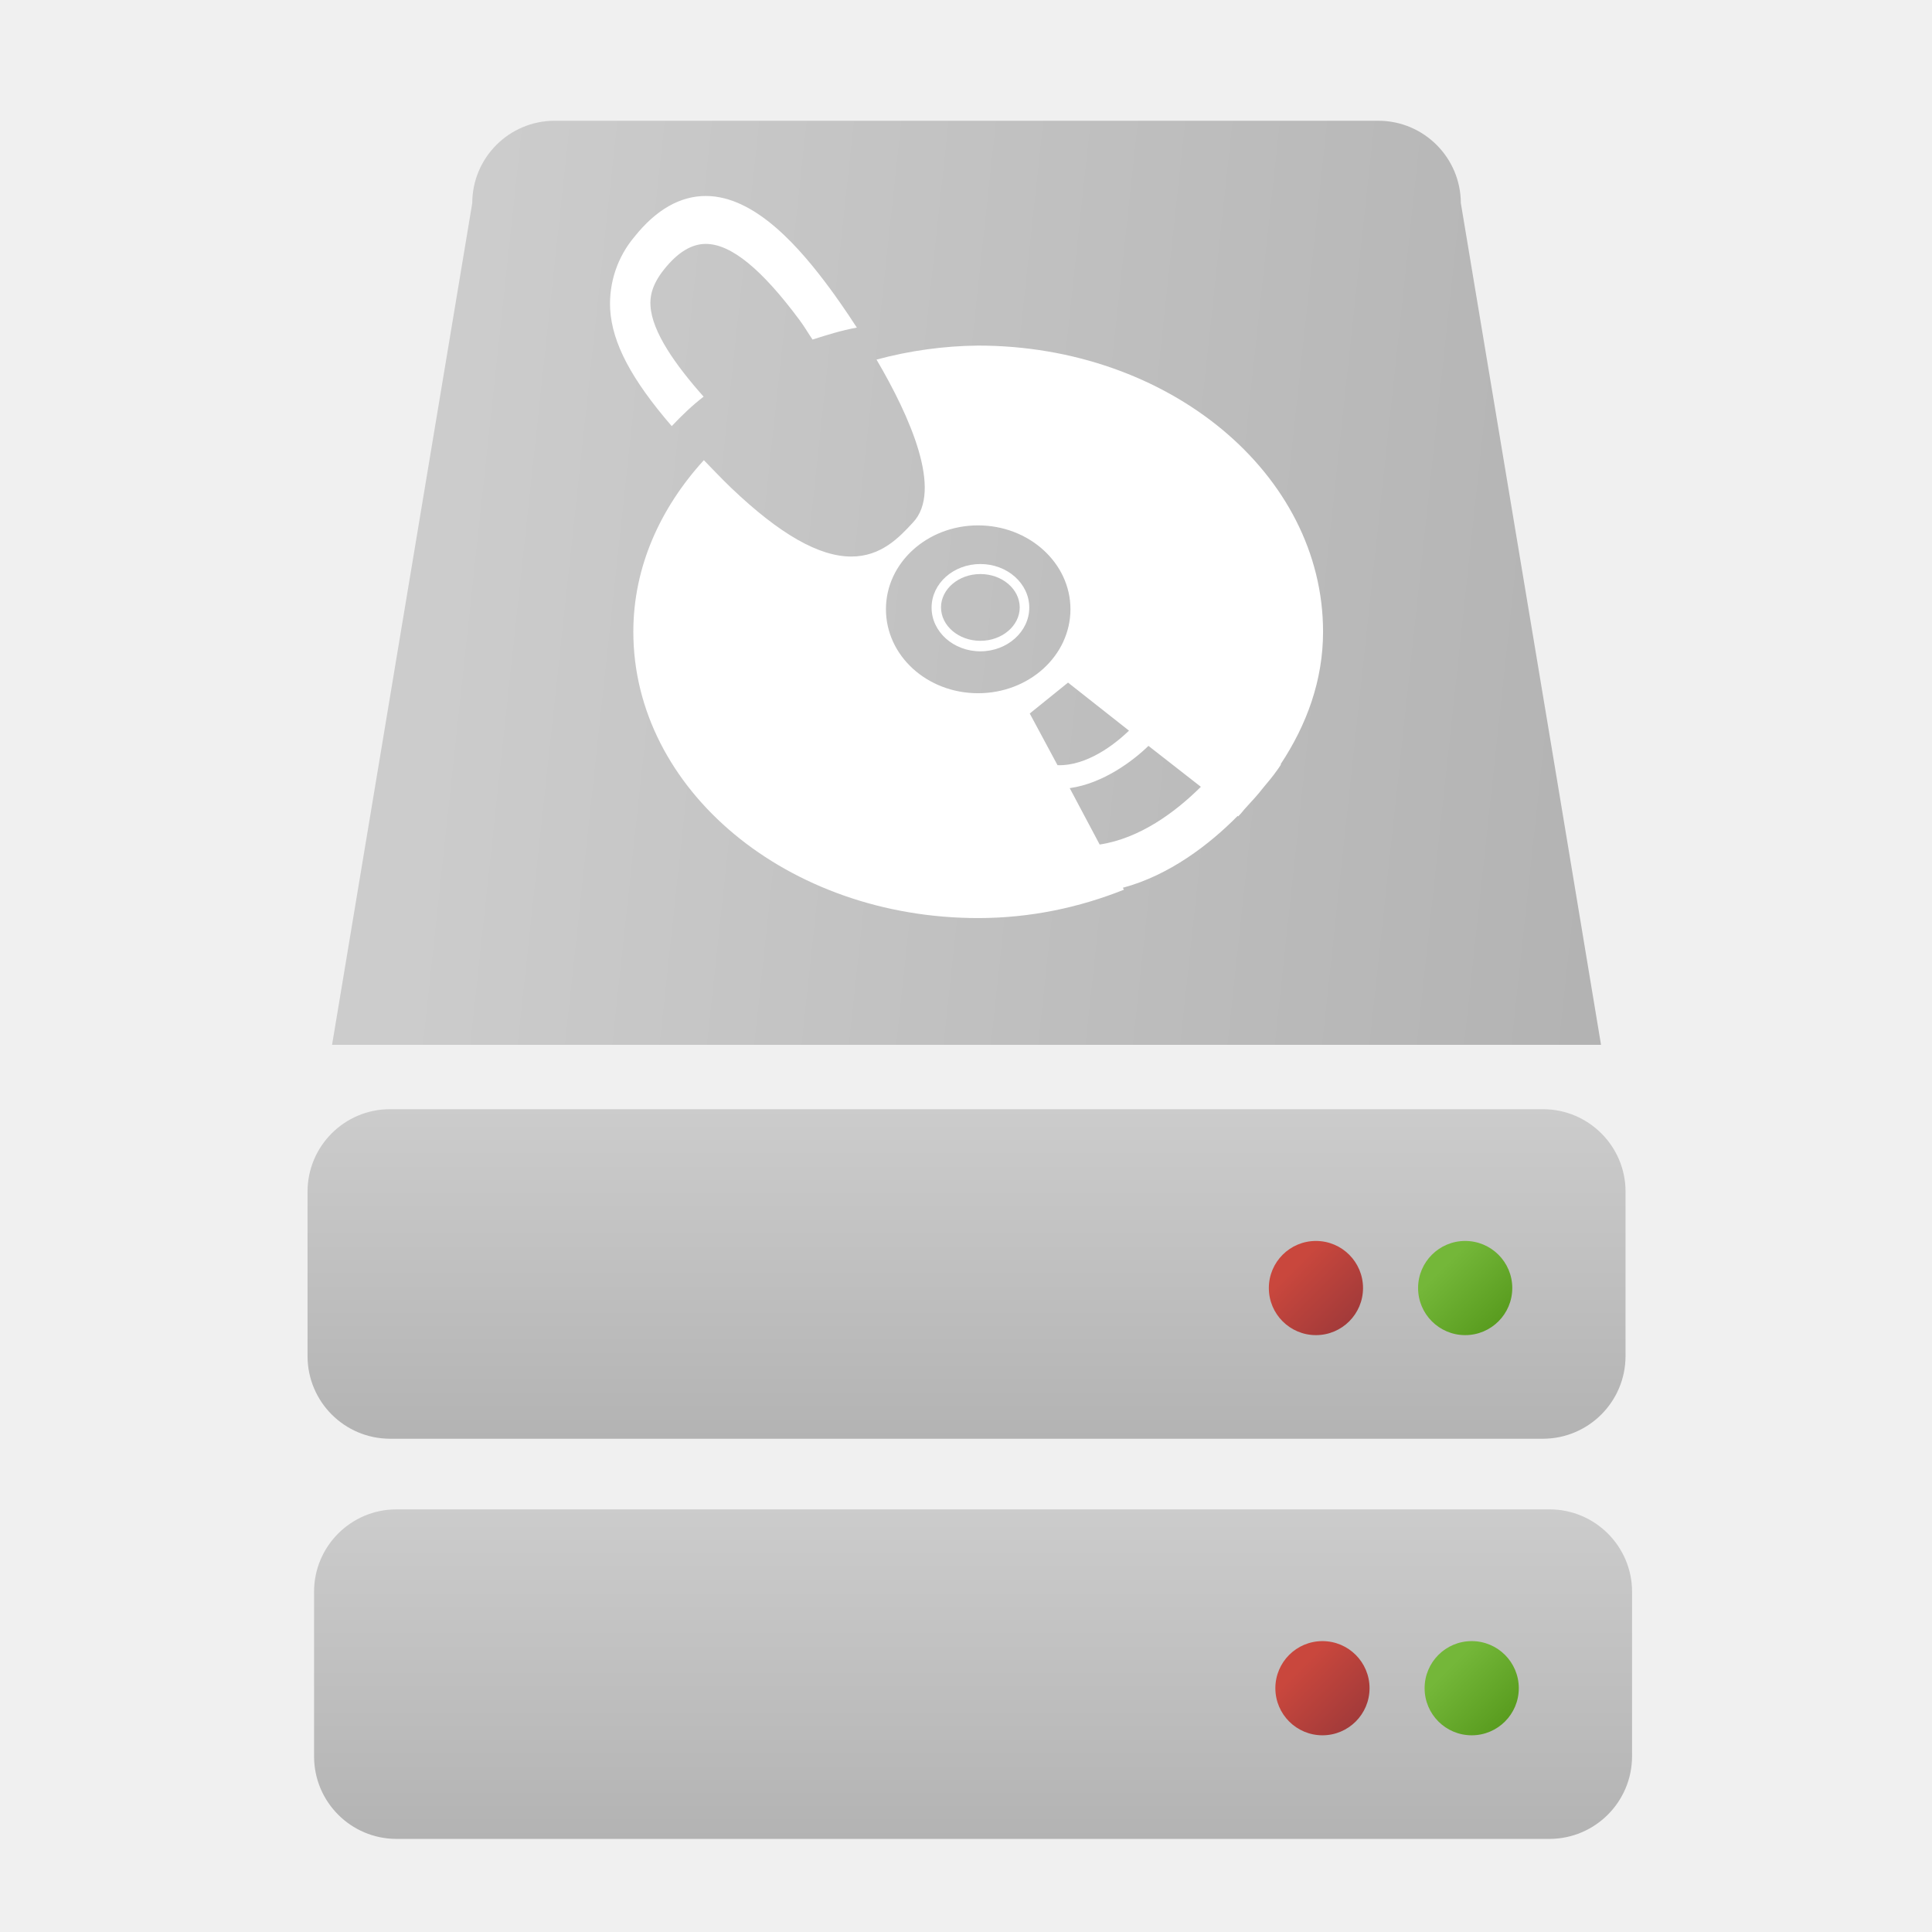
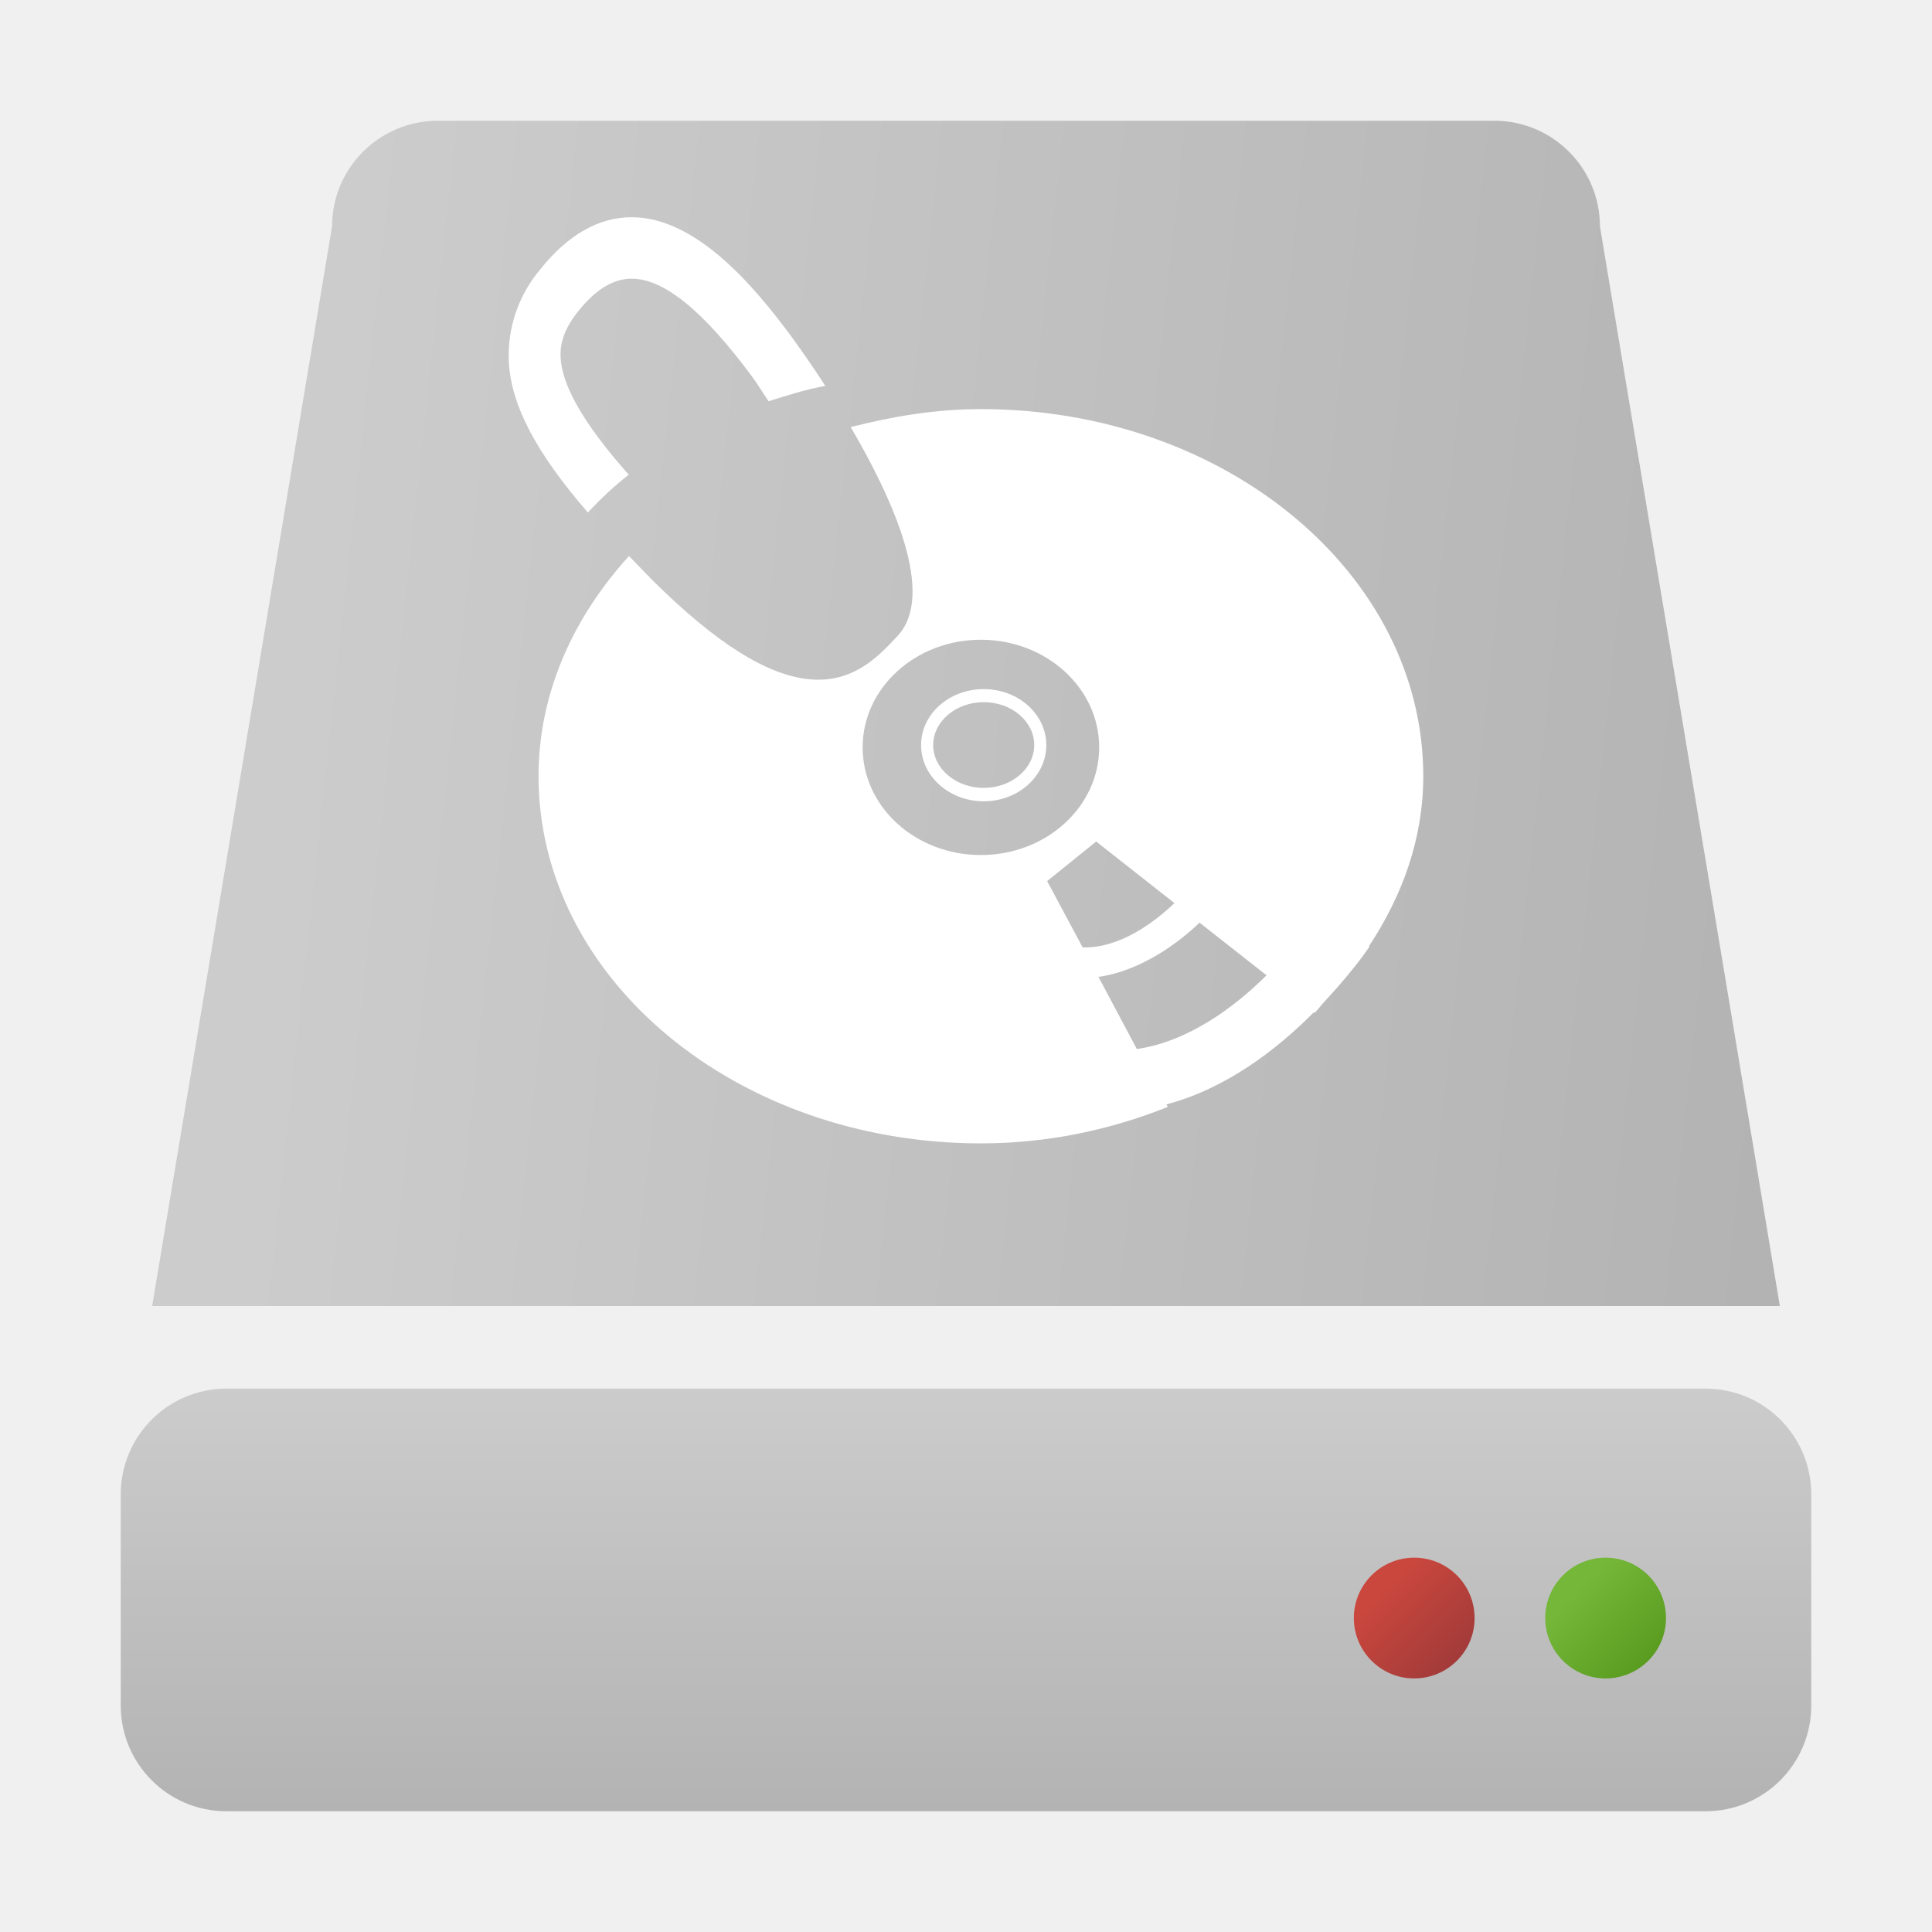
<svg xmlns="http://www.w3.org/2000/svg" width="18" height="18" viewBox="0 0 16 16">
-   <linearGradient id="a" gradientUnits="userSpaceOnUse" x1="295.664" y1="-404.125" x2="295.664" y2="-406.876" gradientTransform="matrix(1 0 0 -1 -287.66 -394.96)">
+   <linearGradient id="a" gradientUnits="userSpaceOnUse" x1="8" y1="11.473" x2="8" y2="15.002">
    <stop offset="0" stop-color="#ccc" />
    <stop offset="1" stop-color="#b3b3b3" />
  </linearGradient>
-   <path fill="url(#a)" d="M13.462 11.232a.685.685 0 0 1-.683.683h-9.55a.684.684 0 0 1-.682-.683V9.868c0-.376.306-.682.682-.682h9.55c.376 0 .683.306.683.682v1.364z" />
-   <linearGradient id="b" gradientUnits="userSpaceOnUse" x1="299.613" y1="-405.446" x2="300.119" y2="-405.951" gradientTransform="matrix(1 0 0 -1 -287.66 -394.96)">
+   <path fill="url(#a)" d="M15 14.125a.875.875 0 0 1-.875.875H1.875A.875.875 0 0 1 1 14.125v-1.75c0-.483.392-.875.875-.875h12.25c.483 0 .875.392.875.875v1.75z" />
+   <linearGradient id="b" gradientUnits="userSpaceOnUse" x1="13.065" y1="13.168" x2="13.713" y2="13.816">
    <stop offset="0" stop-color="#74b739" />
    <stop offset="1" stop-color="#56991c" />
  </linearGradient>
-   <circle fill="url(#b)" cx="12.134" cy="10.667" r=".39" />
-   <linearGradient id="c" gradientUnits="userSpaceOnUse" x1="298.377" y1="-405.446" x2="298.882" y2="-405.952" gradientTransform="matrix(1 0 0 -1 -287.66 -394.96)">
+   <circle fill="url(#b)" cx="13.297" cy="13.4" r=".5" />
+   <linearGradient id="c" gradientUnits="userSpaceOnUse" x1="11.479" y1="13.168" x2="12.127" y2="13.816">
    <stop offset="0" stop-color="#c9473d" />
    <stop offset="1" stop-color="#9e3939" />
  </linearGradient>
-   <circle fill="url(#c)" cx="10.898" cy="10.667" r=".39" />
-   <linearGradient id="d" gradientUnits="userSpaceOnUse" x1="291.421" y1="-399.425" x2="301.096" y2="-400.47" gradientTransform="matrix(1 0 0 -1 -287.66 -394.96)">
+   <circle fill="url(#c)" cx="11.712" cy="13.4" r=".5" />
+   <linearGradient id="d" gradientUnits="userSpaceOnUse" x1="2.556" y1="5.445" x2="14.967" y2="6.786">
    <stop offset="0" stop-color="#ccc" />
    <stop offset="1" stop-color="#b3b3b3" />
  </linearGradient>
-   <path fill="url(#d)" d="M13.259 8.653l-.354-2.132-.807-4.839A.684.684 0 0 0 11.415 1H4.593a.683.683 0 0 0-.682.682l-.806 4.839-.355 2.132h10.509z" />
-   <path fill="#FFF" d="M5.827 3.285c-.233-.262-.428-.538-.44-.753-.004-.064.004-.165.112-.3.114-.143.228-.212.346-.212.209 0 .463.208.779.634.04.054.068.104.105.158.12-.038.239-.076.367-.099-.104-.161-.191-.28-.22-.32-.244-.33-.616-.77-1.031-.77-.212 0-.411.113-.59.337a.86.86 0 0 0-.202.599c.016.282.177.584.51.97.082-.087.168-.17.264-.244zM8.119 5.394c-.223 0-.404-.162-.404-.362 0-.2.181-.361.404-.361.224 0 .405.162.405.361s-.182.362-.405.362zm0-.64c-.18 0-.326.125-.326.276 0 .152.146.277.326.277.18 0 .326-.125.326-.277-.001-.152-.146-.276-.326-.276z" />
-   <path fill="#FFF" d="M10.574 6.382a.875.875 0 0 0 .035-.051l-.004-.001c.217-.328.352-.696.352-1.098 0-1.309-1.279-2.37-2.857-2.37a3.36 3.36 0 0 0-.841.116c.276.47.552 1.086.301 1.35-.112.121-.261.281-.51.281-.267 0-.591-.184-.992-.566-.089-.085-.153-.155-.229-.232-.362.397-.584.886-.584 1.421 0 1.309 1.278 2.371 2.855 2.371.435 0 .84-.088 1.208-.235l-.009-.016c.385-.103.717-.358.951-.595l.004.004c.025-.024.045-.053.069-.078.052-.056.098-.107.135-.155.04-.048.08-.095.116-.146zM7.337 5.045c0-.384.342-.694.763-.694s.765.311.765.694c0 .385-.343.696-.765.696s-.763-.31-.763-.696zm1.508.608l.505.398c-.122.117-.35.293-.592.286l-.23-.428.317-.256zm.262 1.341l-.248-.467c.279-.039.528-.229.652-.35l.434.339c-.214.213-.508.428-.838.478z" />
-   <linearGradient id="e" gradientUnits="userSpaceOnUse" x1="295.719" y1="-407.438" x2="295.719" y2="-410.19" gradientTransform="matrix(1 0 0 -1 -287.66 -394.96)">
-     <stop offset="0" stop-color="#ccc" />
-     <stop offset="1" stop-color="#b3b3b3" />
-   </linearGradient>
-   <path fill="url(#e)" d="M13.516 14.546a.685.685 0 0 1-.683.683h-9.55a.683.683 0 0 1-.682-.683v-1.364c0-.376.305-.682.682-.682h9.55c.376 0 .683.306.683.682v1.364z" />
-   <linearGradient id="f" gradientUnits="userSpaceOnUse" x1="299.667" y1="-408.76" x2="300.173" y2="-409.266" gradientTransform="matrix(1 0 0 -1 -287.66 -394.96)">
-     <stop offset="0" stop-color="#74b739" />
-     <stop offset="1" stop-color="#56991c" />
-   </linearGradient>
-   <circle fill="url(#f)" cx="12.188" cy="13.981" r=".39" />
-   <linearGradient id="g" gradientUnits="userSpaceOnUse" x1="298.432" y1="-408.76" x2="298.937" y2="-409.265" gradientTransform="matrix(1 0 0 -1 -287.66 -394.96)">
-     <stop offset="0" stop-color="#c9473d" />
-     <stop offset="1" stop-color="#9e3939" />
-   </linearGradient>
-   <circle fill="url(#g)" cx="10.952" cy="13.981" r=".39" />
+   <path fill="url(#d)" d="M14.74 10.816l-.455-2.734-1.035-6.207A.875.875 0 0 0 12.375 1h-8.75a.875.875 0 0 0-.875.875L1.716 8.082l-.456 2.734h13.48z" />
+   <path fill="#FFF" d="M5.207 3.931c-.299-.336-.548-.69-.564-.966-.005-.082.005-.212.143-.384.146-.184.292-.273.445-.273.268 0 .594.266.999.813.051.069.088.134.135.202.154-.048.307-.098.47-.127a8.418 8.418 0 0 0-.282-.41c-.313-.424-.791-.987-1.322-.987-.273 0-.528.145-.757.432a1.106 1.106 0 0 0-.26.769c.021.362.227.75.654 1.244.106-.112.216-.217.339-.313zM8.147 6.636c-.286 0-.519-.208-.519-.465s.232-.464.519-.464.518.208.518.464-.232.465-.518.465zm0-.821c-.231 0-.419.16-.419.355s.188.355.419.355.418-.16.418-.355-.187-.355-.418-.355z" />
+   <path fill="#FFF" d="M11.296 7.904l.046-.065-.005-.003c.278-.42.45-.893.45-1.408 0-1.679-1.641-3.04-3.664-3.04-.377 0-.734.061-1.078.149.354.603.708 1.393.386 1.732-.145.155-.335.36-.655.36-.342 0-.758-.236-1.272-.726-.115-.108-.197-.199-.295-.298-.463.509-.749 1.137-.749 1.823 0 1.679 1.64 3.041 3.663 3.041.558 0 1.078-.114 1.548-.302l-.011-.021c.495-.13.92-.459 1.22-.762l.006.005c.032-.031.057-.068.088-.1.067-.072.125-.138.175-.198.05-.062.101-.122.147-.187zM7.144 6.189c0-.492.439-.891.979-.891s.98.399.98.891c0 .493-.439.892-.98.892s-.979-.398-.979-.892zm1.934.78l.648.51c-.157.151-.449.376-.76.367l-.294-.549.406-.328zm.337 1.719l-.318-.598c.358-.05.676-.293.837-.449l.555.436c-.274.272-.651.548-1.074.611z" />
</svg>
